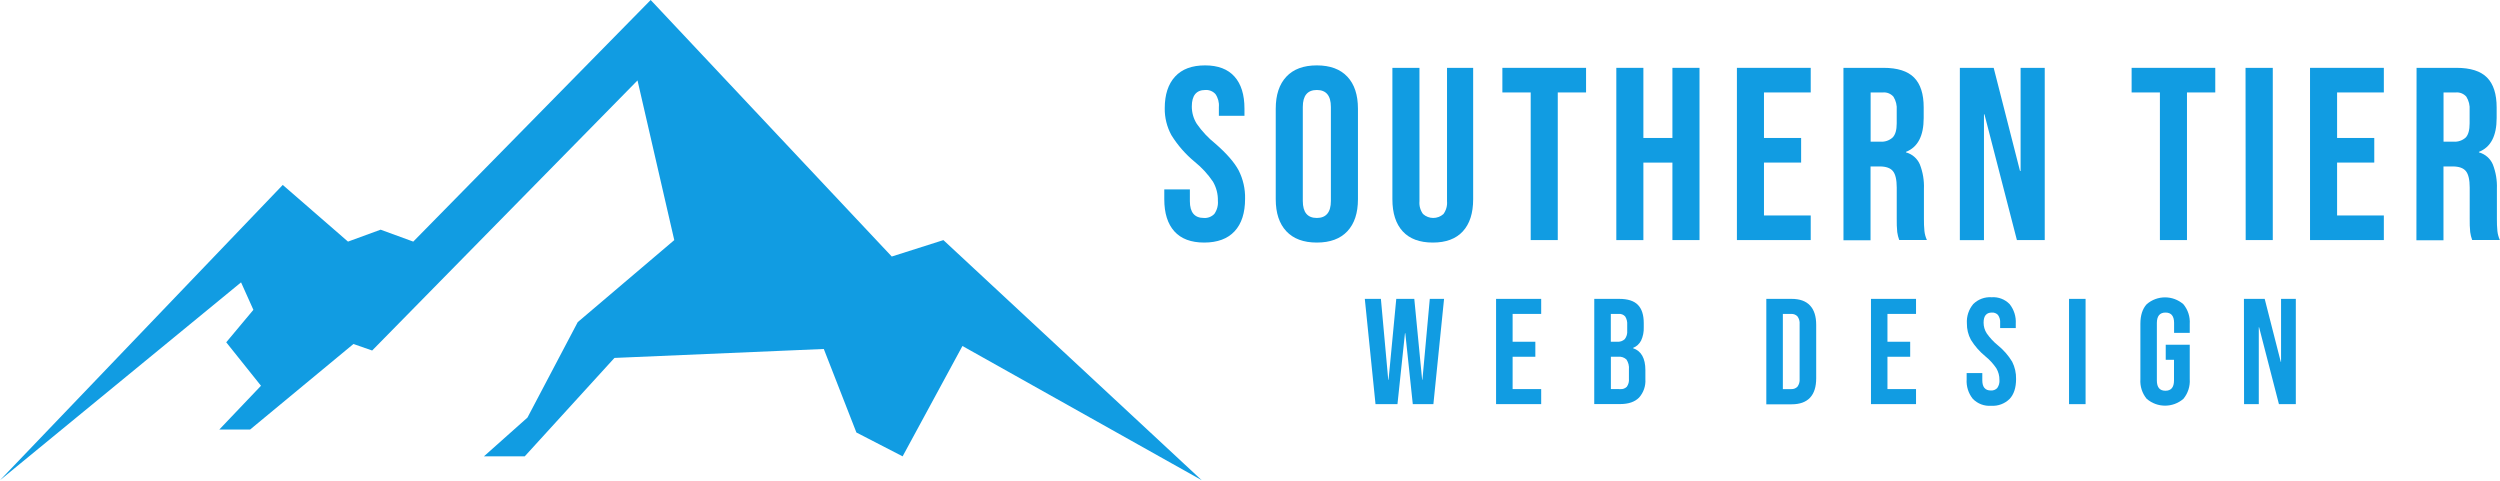
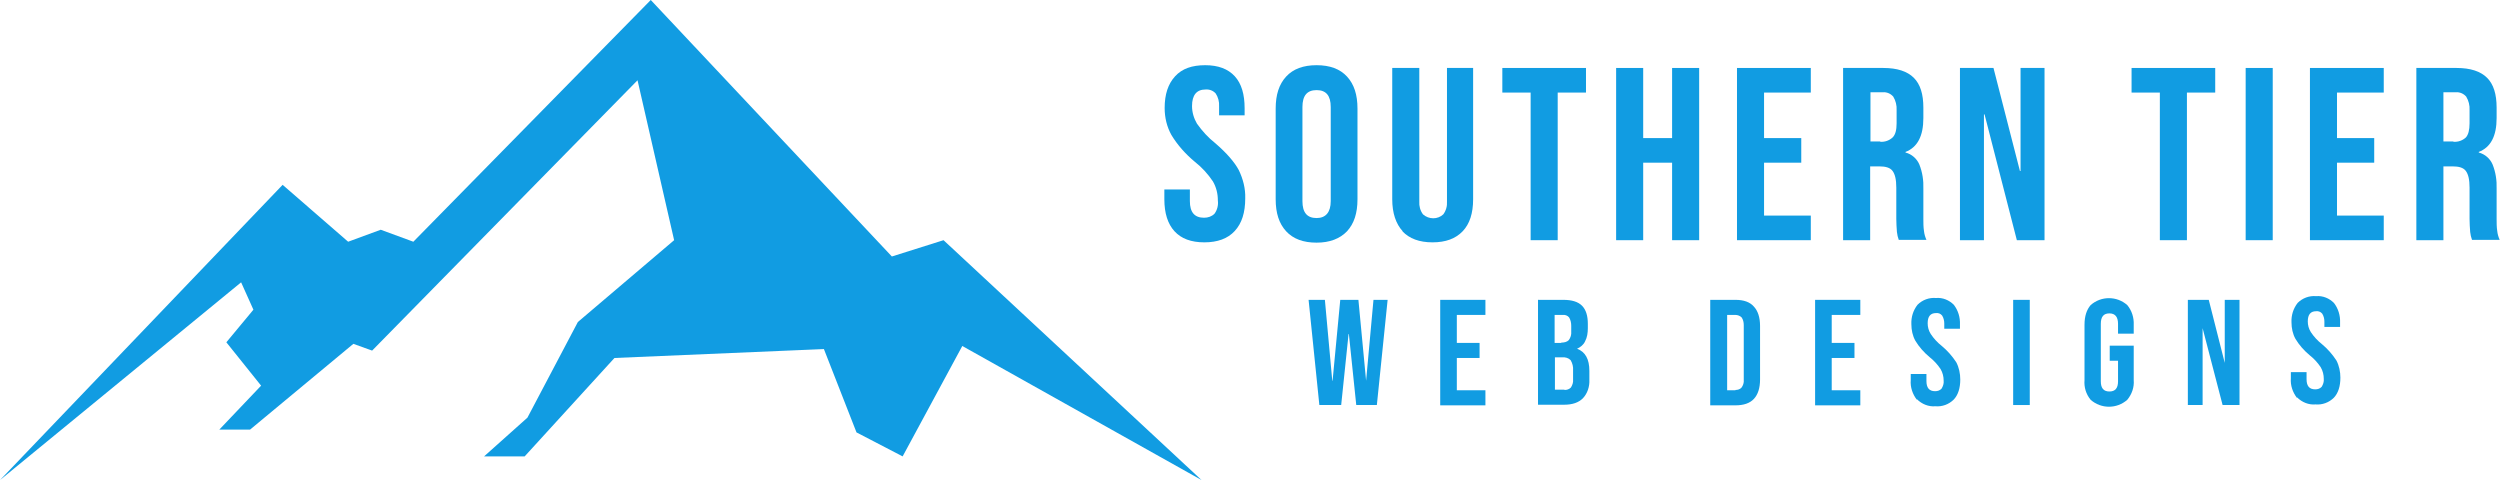
- <svg xmlns="http://www.w3.org/2000/svg" viewBox="0 0 812.88 156.14">
+ <svg xmlns="http://www.w3.org/2000/svg" version="1.1" viewBox="0 0 812.9 156.1">
  <defs>
-     <style>.cls-1{fill:#119ce2;}</style>
+     <style>
+       .cls-1 {
+         fill: #119ce2;
+       }
+     </style>
  </defs>
-   <g id="Layer_2" data-name="Layer 2">
-     <g id="Layer_2-2" data-name="Layer 2">
-       <path class="cls-1" d="M381.85,75.23q-3.28-3.65-3.28-10.44v-3.2h8.32v3.84q0,5.44,4.56,5.44a4.29,4.29,0,0,0,3.4-1.32A6.44,6.44,0,0,0,396,65.27a11.81,11.81,0,0,0-1.6-6.2,29.43,29.43,0,0,0-5.92-6.44,35.51,35.51,0,0,1-7.6-8.69,17.66,17.66,0,0,1-2.16-8.76q0-6.63,3.36-10.28t9.76-3.64q6.31,0,9.56,3.64t3.24,10.44v2.32h-8.32V34.78a6.41,6.41,0,0,0-1.12-4.2,4.07,4.07,0,0,0-3.28-1.32c-2.94,0-4.4,1.79-4.4,5.36a10.51,10.51,0,0,0,1.64,5.68,31.08,31.08,0,0,0,6,6.4q5.52,4.8,7.6,8.72a19.37,19.37,0,0,1,2.08,9.21q0,6.89-3.4,10.56t-9.88,3.68Q385.13,78.87,381.85,75.23Z" />
-       <path class="cls-1" d="M418.25,75.19q-3.44-3.68-3.44-10.4V35.34q0-6.72,3.44-10.4t9.92-3.68c4.33,0,7.63,1.23,9.93,3.68s3.44,5.92,3.44,10.4V64.79q0,6.72-3.44,10.4c-2.3,2.45-5.6,3.68-9.93,3.68S420.55,77.64,418.25,75.19Zm14.49-9.84V34.78c0-3.68-1.53-5.52-4.57-5.52s-4.56,1.84-4.56,5.52V65.35q0,5.52,4.56,5.52C431.21,70.87,432.74,69,432.74,65.35Z" />
-       <path class="cls-1" d="M456.1,75.23q-3.36-3.65-3.36-10.44V22.06h8.8V65.43a6.12,6.12,0,0,0,1.16,4.16,4.95,4.95,0,0,0,6.64,0,6.12,6.12,0,0,0,1.16-4.16V22.06H479V64.79q0,6.79-3.36,10.44t-9.76,3.64Q459.45,78.87,456.1,75.23Z" />
-       <path class="cls-1" d="M497.71,30.06H488.5v-8h27.21v8h-9.2v48h-8.8Z" />
-       <path class="cls-1" d="M525.55,22.06h8.8v22.8h9.44V22.06h8.81v56h-8.81V52.87h-9.44v25.2h-8.8Z" />
-       <path class="cls-1" d="M564.76,22.06h24v8h-15.2v14.8h12.08v8H573.56v17.2h15.2v8h-24Z" />
-       <path class="cls-1" d="M599.4,22.06h13.05q6.79,0,9.92,3.16t3.12,9.72v3.44q0,8.73-5.76,11v.16a6.87,6.87,0,0,1,4.52,3.93,19.72,19.72,0,0,1,1.32,7.92v9.84a36.74,36.74,0,0,0,.16,3.88,9.43,9.43,0,0,0,.8,2.92h-9a12.44,12.44,0,0,1-.64-2.56,37.7,37.7,0,0,1-.16-4.32V61c0-2.56-.42-4.35-1.24-5.36s-2.26-1.52-4.28-1.52h-3v24h-8.8Zm12,24a5.27,5.27,0,0,0,4-1.36q1.32-1.35,1.32-4.56V35.82a7.13,7.13,0,0,0-1.08-4.4,4.08,4.08,0,0,0-3.4-1.36h-4v16Z" />
-       <path class="cls-1" d="M637.25,22.06h11l8.56,33.53H657V22.06h7.85v56h-9.05L645.25,37.18h-.16V78.07h-7.84Z" />
-       <path class="cls-1" d="M702.3,30.06h-9.2v-8h27.2v8h-9.2v48h-8.8Z" />
-       <path class="cls-1" d="M730.14,22.06H739v56h-8.81Z" />
-       <path class="cls-1" d="M751.11,22.06h24v8h-15.2v14.8H772v8H759.91v17.2h15.2v8h-24Z" />
-       <path class="cls-1" d="M785.75,22.06h13q6.8,0,9.92,3.16t3.12,9.72v3.44q0,8.73-5.76,11v.16a6.87,6.87,0,0,1,4.52,3.93,19.72,19.72,0,0,1,1.32,7.92v9.84a36.74,36.74,0,0,0,.16,3.88,9.43,9.43,0,0,0,.8,2.92h-9a12.44,12.44,0,0,1-.64-2.56,37.7,37.7,0,0,1-.16-4.32V61c0-2.56-.42-4.35-1.24-5.36s-2.26-1.52-4.29-1.52h-3v24h-8.8Zm12,24a5.27,5.27,0,0,0,4-1.36Q803,43.35,803,40.14V35.82a7.13,7.13,0,0,0-1.08-4.4,4.08,4.08,0,0,0-3.4-1.36h-4v16Z" />
-       <path class="cls-1" d="M443.77,97.18H449l2.39,26.31h.1L454,97.18h5.86l2.55,26.31h.09l2.4-26.31h4.64l-3.47,34.23h-6.7l-2.44-23.08h-.1l-2.44,23.08h-7.14Z" />
-       <path class="cls-1" d="M486.45,97.18h14.67v4.89h-9.29v9.05h7.39V116h-7.39v10.51h9.29v4.89H486.45Z" />
-       <path class="cls-1" d="M518.38,97.18h8.12q4.15,0,6.06,1.94t1.91,5.94v1.37a9.39,9.39,0,0,1-.86,4.3,5,5,0,0,1-2.61,2.39v.1q4,1.36,4,7.14v2.94a8.13,8.13,0,0,1-2.08,6q-2.08,2.08-6.09,2.08h-8.46Zm7.48,13.94a3.22,3.22,0,0,0,2.42-.83,3.92,3.92,0,0,0,.81-2.79v-1.91a4.38,4.38,0,0,0-.66-2.69,2.5,2.5,0,0,0-2.08-.83h-2.59v9.05Zm1,15.4a2.66,2.66,0,0,0,2.1-.76,3.85,3.85,0,0,0,.69-2.61v-3a5,5,0,0,0-.81-3.26,3.42,3.42,0,0,0-2.66-.9h-2.4v10.51Z" />
-       <path class="cls-1" d="M574.32,97.18h8.22q4,0,6,2.16c1.34,1.43,2,3.53,2,6.3V123c0,2.77-.66,4.88-2,6.31s-3.34,2.15-6,2.15h-8.22Zm8.12,29.34a2.62,2.62,0,0,0,2-.78,3.74,3.74,0,0,0,.71-2.54V105.4a3.72,3.72,0,0,0-.71-2.54,2.62,2.62,0,0,0-2-.79H579.7v24.45Z" />
-       <path class="cls-1" d="M608.35,97.18H623v4.89h-9.29v9.05h7.39V116h-7.39v10.51H623v4.89H608.35Z" />
-       <path class="cls-1" d="M641.46,129.68a9.21,9.21,0,0,1-2-6.38v-2h5.09v2.35q0,3.32,2.78,3.32a2.6,2.6,0,0,0,2.08-.81,3.9,3.9,0,0,0,.71-2.61,7.25,7.25,0,0,0-1-3.79,18,18,0,0,0-3.62-3.94,21.67,21.67,0,0,1-4.64-5.3,10.84,10.84,0,0,1-1.32-5.36,8.91,8.91,0,0,1,2.05-6.28,7.74,7.74,0,0,1,6-2.23,7.43,7.43,0,0,1,5.84,2.23,9.29,9.29,0,0,1,2,6.38v1.42h-5.08V105a3.93,3.93,0,0,0-.69-2.57,2.45,2.45,0,0,0-2-.8c-1.8,0-2.69,1.09-2.69,3.27a6.42,6.42,0,0,0,1,3.47,19,19,0,0,0,3.64,3.91,20.37,20.37,0,0,1,4.65,5.33,11.84,11.84,0,0,1,1.27,5.63q0,4.2-2.08,6.45a7.81,7.81,0,0,1-6,2.25A7.54,7.54,0,0,1,641.46,129.68Z" />
-       <path class="cls-1" d="M672.75,97.18h5.38v34.23h-5.38Z" />
-       <path class="cls-1" d="M698,129.68a9.08,9.08,0,0,1-2.05-6.38v-18q0-4.15,2.05-6.38a9.09,9.09,0,0,1,11.93,0A9.06,9.06,0,0,1,712,105.3v2.93h-5.09V105q0-3.37-2.79-3.37T701.31,105v18.73q0,3.32,2.78,3.32t2.79-3.32V117h-2.69V112.1H712v11.2a9.08,9.08,0,0,1-2.06,6.38,9.12,9.12,0,0,1-11.93,0Z" />
-       <path class="cls-1" d="M729.62,97.18h6.75l5.23,20.49h.09V97.18h4.8v34.23H741l-6.45-25h-.1v25h-4.79Z" />
-       <polygon class="cls-1" points="390.74 156.14 306.75 78.07 289.96 83.41 211.57 0 134.37 78.56 123.76 74.68 113.15 78.56 91.94 60.13 0 156.14 78.38 91.81 82.39 100.74 73.56 111.3 84.86 125.43 71.31 139.66 81.33 139.66 114.92 111.85 121.01 113.97 207.29 26.15 219.24 78.07 187.85 104.74 171.5 135.78 157.35 148.38 170.62 148.38 199.79 116.38 267.86 113.47 278.46 140.63 293.49 148.38 312.94 112.5 390.74 156.14" />
+   <g>
+     <g id="Layer_1">
+       <g id="Layer_2">
+         <g id="Layer_2-2">
+           <path class="cls-1" d="M381.9,75.2c-2.2-2.4-3.3-5.9-3.3-10.4v-3.2h8.3v3.8c0,3.6,1.5,5.4,4.6,5.4,1.3,0,2.5-.4,3.4-1.3.9-1.2,1.3-2.8,1.1-4.3,0-2.2-.5-4.3-1.6-6.2-1.6-2.4-3.6-4.6-5.9-6.4-3-2.5-5.6-5.4-7.6-8.7-1.5-2.7-2.2-5.7-2.2-8.8,0-4.4,1.1-7.8,3.4-10.3s5.5-3.6,9.8-3.6c4.2,0,7.4,1.2,9.6,3.6,2.2,2.4,3.2,5.9,3.2,10.4v2.3h-8.3v-2.9c.1-1.5-.3-3-1.1-4.2-.8-.9-2-1.4-3.3-1.3-2.9,0-4.4,1.8-4.4,5.4,0,2,.6,4,1.6,5.7,1.7,2.4,3.7,4.6,6,6.4,3.7,3.2,6.2,6.1,7.6,8.7,1.4,2.9,2.2,6,2.1,9.2,0,4.6-1.1,8.1-3.4,10.6s-5.6,3.7-9.9,3.7c-4.3,0-7.5-1.2-9.7-3.6Z" />
+           <path class="cls-1" d="M418.2,75.2c-2.3-2.5-3.4-5.9-3.4-10.4v-29.5c0-4.5,1.1-7.9,3.4-10.4,2.3-2.5,5.6-3.7,9.9-3.7s7.6,1.2,9.9,3.7,3.4,5.9,3.4,10.4v29.5c0,4.5-1.1,7.9-3.4,10.4-2.3,2.4-5.6,3.7-9.9,3.7s-7.6-1.2-9.9-3.7ZM432.7,65.4v-30.6c0-3.7-1.5-5.5-4.6-5.5s-4.6,1.8-4.6,5.5v30.6c0,3.7,1.5,5.5,4.6,5.5,3,0,4.6-1.9,4.6-5.5Z" />
+           <path class="cls-1" d="M456.1,75.2c-2.2-2.4-3.4-5.9-3.4-10.4V22.1h8.8v43.4c-.1,1.5.3,3,1.2,4.2,1.9,1.7,4.8,1.7,6.6,0,.9-1.2,1.3-2.7,1.2-4.2V22.1h8.5v42.7c0,4.5-1.1,8-3.4,10.4s-5.5,3.6-9.8,3.6c-4.3,0-7.5-1.2-9.8-3.6Z" />
+           <path class="cls-1" d="M497.7,30.1h-9.2v-8h27.2v8h-9.2v48h-8.8V30.1Z" />
+           <path class="cls-1" d="M525.5,22.1h8.8v22.8h9.4v-22.8h8.8v56h-8.8v-25.2h-9.4v25.2h-8.8V22.1Z" />
+           <path class="cls-1" d="M564.8,22.1h24v8h-15.2v14.8h12.1v8h-12.1v17.2h15.2v8h-24V22.1Z" />
+           <path class="cls-1" d="M599.4,22.1h13c4.5,0,7.8,1.1,9.9,3.2s3.1,5.3,3.1,9.7v3.4c0,5.8-1.9,9.5-5.8,11v.2c2,.5,3.7,2,4.5,3.9,1,2.5,1.4,5.2,1.3,7.9v9.8c0,1.3,0,2.6.2,3.9.1,1,.4,2,.8,2.9h-9c-.3-.8-.5-1.7-.6-2.6-.1-1.4-.2-2.9-.2-4.3v-10.1c0-2.6-.4-4.3-1.2-5.4s-2.3-1.5-4.3-1.5h-3v24h-8.8V22.1ZM611.4,46.1c1.5.1,2.9-.4,4-1.4.9-.9,1.3-2.4,1.3-4.6v-4.3c.1-1.5-.3-3.1-1.1-4.4-.9-1-2.1-1.5-3.4-1.4h-4v16h3.2Z" />
+           <path class="cls-1" d="M637.2,22.1h11l8.6,33.5h.2V22.1h7.8v56h-9l-10.5-40.9h-.2v40.9h-7.8V22.1Z" />
+           <path class="cls-1" d="M702.3,30.1h-9.2v-8h27.2v8h-9.2v48h-8.8V30.1Z" />
+           <path class="cls-1" d="M730.1,22.1h8.9v56h-8.8V22.1Z" />
+           <path class="cls-1" d="M751.1,22.1h24v8h-15.2v14.8h12.1v8h-12.1v17.2h15.2v8h-24V22.1Z" />
+           <path class="cls-1" d="M785.8,22.1h13c4.5,0,7.8,1.1,9.9,3.2,2.1,2.1,3.1,5.3,3.1,9.7v3.4c0,5.8-1.9,9.5-5.8,11v.2c2,.5,3.7,2,4.5,3.9,1,2.5,1.4,5.2,1.3,7.9v9.8c0,1.3,0,2.6.2,3.9.1,1,.4,2,.8,2.9h-9c-.3-.8-.5-1.7-.6-2.6-.1-1.4-.2-2.9-.2-4.3v-10.1c0-2.6-.4-4.3-1.2-5.4s-2.3-1.5-4.3-1.5h-3v24h-8.8V22.1ZM797.8,46.1c1.5.1,2.9-.4,4-1.4.8-.9,1.2-2.4,1.2-4.6v-4.3c.1-1.5-.3-3.1-1.1-4.4-.9-1-2.1-1.5-3.4-1.4h-4v16h3.2Z" />
+           <path class="cls-1" d="M425.6,97.5h5.2l2.4,26.3h.1l2.5-26.3h5.9l2.5,26.3h0l2.4-26.3h4.6l-3.5,34.2h-6.7l-2.4-23.1h-.1l-2.4,23.1h-7.1l-3.5-34.2Z" />
+           <path class="cls-1" d="M468.3,97.5h14.7v4.9h-9.3v9.1h7.4v4.9h-7.4v10.5h9.3v4.9h-14.7v-34.2Z" />
+           <path class="cls-1" d="M500.2,97.5h8.1c2.8,0,4.8.6,6.1,1.9s1.9,3.3,1.9,5.9v1.4c0,1.5-.2,3-.9,4.3-.5,1.1-1.5,1.9-2.6,2.4h0c2.7,1,4,3.4,4,7.2v2.9c.1,2.2-.6,4.4-2.1,6-1.4,1.4-3.4,2.1-6.1,2.1h-8.5v-34.2ZM507.7,111.4c.9,0,1.8-.2,2.4-.8.6-.8.9-1.8.8-2.8v-1.9c0-.9-.2-1.9-.7-2.7-.5-.6-1.3-.9-2.1-.8h-2.6v9.1h2.1ZM508.7,126.8c.8,0,1.5-.2,2.1-.8.5-.8.8-1.7.7-2.6v-3c.1-1.1-.2-2.3-.8-3.3-.7-.7-1.7-1-2.7-.9h-2.4v10.5h3.1Z" />
+           <path class="cls-1" d="M556.1,97.5h8.2c2.7,0,4.7.7,6,2.2,1.3,1.4,2,3.5,2,6.3v17.4c0,2.8-.7,4.9-2,6.3-1.3,1.4-3.3,2.1-6,2.1h-8.2v-34.3ZM564.3,126.8c.7,0,1.5-.2,2-.8.5-.7.8-1.6.7-2.5v-17.8c0-.9-.2-1.8-.7-2.5-.5-.5-1.3-.8-2-.8h-2.7v24.5h2.7Z" />
+           <path class="cls-1" d="M590.2,97.5h14.7v4.9h-9.3v9.1h7.4v4.9h-7.4v10.5h9.3v4.9h-14.7v-34.2Z" />
+           <path class="cls-1" d="M623.3,130c-1.4-1.8-2.2-4.1-2-6.4v-2h5.1v2.3c0,2.2.9,3.3,2.8,3.3.8,0,1.5-.2,2.1-.8.5-.8.8-1.7.7-2.6,0-1.3-.3-2.6-1-3.8-1-1.5-2.2-2.8-3.6-3.9-1.8-1.5-3.4-3.3-4.6-5.3-.9-1.6-1.3-3.5-1.3-5.4-.1-2.3.6-4.5,2-6.3,1.6-1.6,3.8-2.4,6-2.2,2.2-.2,4.3.7,5.8,2.2,1.4,1.8,2.1,4.1,2,6.4v1.4h-5.1v-1.7c0-.9-.2-1.8-.7-2.6-.5-.6-1.2-.9-2-.8-1.8,0-2.7,1.1-2.7,3.3,0,1.2.3,2.4,1,3.5,1,1.5,2.2,2.8,3.6,3.9,1.8,1.5,3.4,3.3,4.7,5.3.9,1.7,1.3,3.7,1.3,5.6,0,2.8-.7,5-2.1,6.5-1.6,1.6-3.8,2.4-6,2.2-2.2.2-4.4-.7-6-2.3Z" />
+           <path class="cls-1" d="M654.6,97.5h5.4v34.2h-5.4v-34.2Z" />
+           <path class="cls-1" d="M679.8,130c-1.5-1.8-2.2-4.1-2-6.4v-18c0-2.8.7-4.9,2-6.4,3.4-3,8.5-3,11.9,0,1.5,1.8,2.2,4.1,2.1,6.4v2.9h-5.1v-3.2c0-2.2-.9-3.4-2.8-3.4s-2.8,1.1-2.8,3.4v18.7c0,2.2.9,3.3,2.8,3.3s2.8-1.1,2.8-3.3v-6.7h-2.7v-4.9h7.8v11.2c.2,2.3-.6,4.6-2.1,6.4-3.4,3-8.5,3-11.9,0h0Z" />
+           <path class="cls-1" d="M711.4,97.5h6.8l5.2,20.5h0v-20.5h4.8v34.2h-5.5l-6.5-25h0v25h-4.8v-34.2Z" />
+           <polygon class="cls-1" points="390.7 156.1 306.8 78.1 290 83.4 211.6 0 134.4 78.6 123.8 74.7 113.2 78.6 91.9 60.1 0 156.1 78.4 91.8 82.4 100.7 73.6 111.3 84.9 125.4 71.3 139.7 81.3 139.7 114.9 111.8 121 114 207.3 26.1 219.2 78.1 187.9 104.7 171.5 135.8 157.4 148.4 170.6 148.4 199.8 116.4 267.9 113.5 278.5 140.6 293.5 148.4 312.9 112.5 390.7 156.1" />
+           <path class="cls-1" d="M746.9,129.4c-1.4-1.8-2.2-4.1-2-6.4v-2h5.1v2.3c0,2.2.9,3.3,2.8,3.3.8,0,1.5-.2,2.1-.8.5-.8.8-1.7.7-2.6,0-1.3-.3-2.6-1-3.8-1-1.5-2.2-2.8-3.6-3.9-1.8-1.5-3.4-3.3-4.6-5.3-.9-1.6-1.3-3.5-1.3-5.4-.1-2.3.6-4.5,2-6.3,1.6-1.6,3.8-2.4,6-2.2,2.2-.2,4.3.7,5.8,2.2,1.4,1.8,2.1,4.1,2,6.4v1.4h-5.1v-1.7c0-.9-.2-1.8-.7-2.6-.5-.6-1.2-.9-2-.8-1.8,0-2.7,1.1-2.7,3.3,0,1.2.3,2.4,1,3.5,1,1.5,2.2,2.8,3.6,3.9,1.8,1.5,3.4,3.3,4.7,5.3.9,1.7,1.3,3.7,1.3,5.6,0,2.8-.7,5-2.1,6.5-1.6,1.6-3.8,2.4-6,2.2-2.2.2-4.4-.7-6-2.3Z" />
+         </g>
+       </g>
    </g>
  </g>
</svg>
